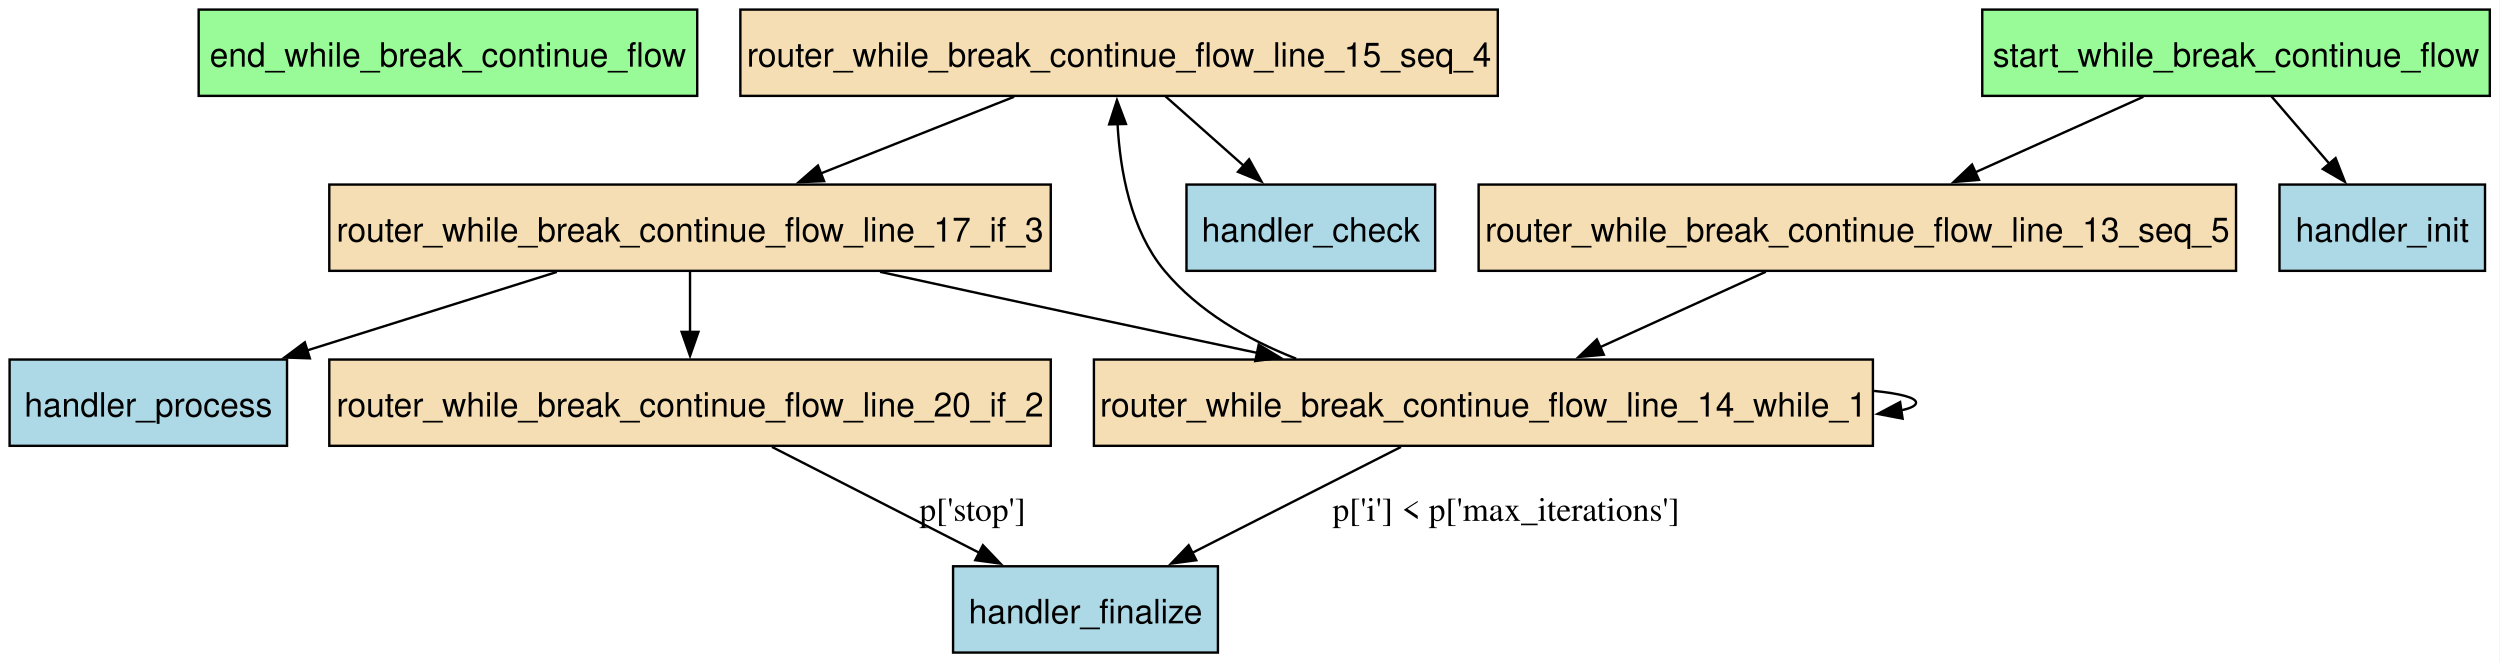
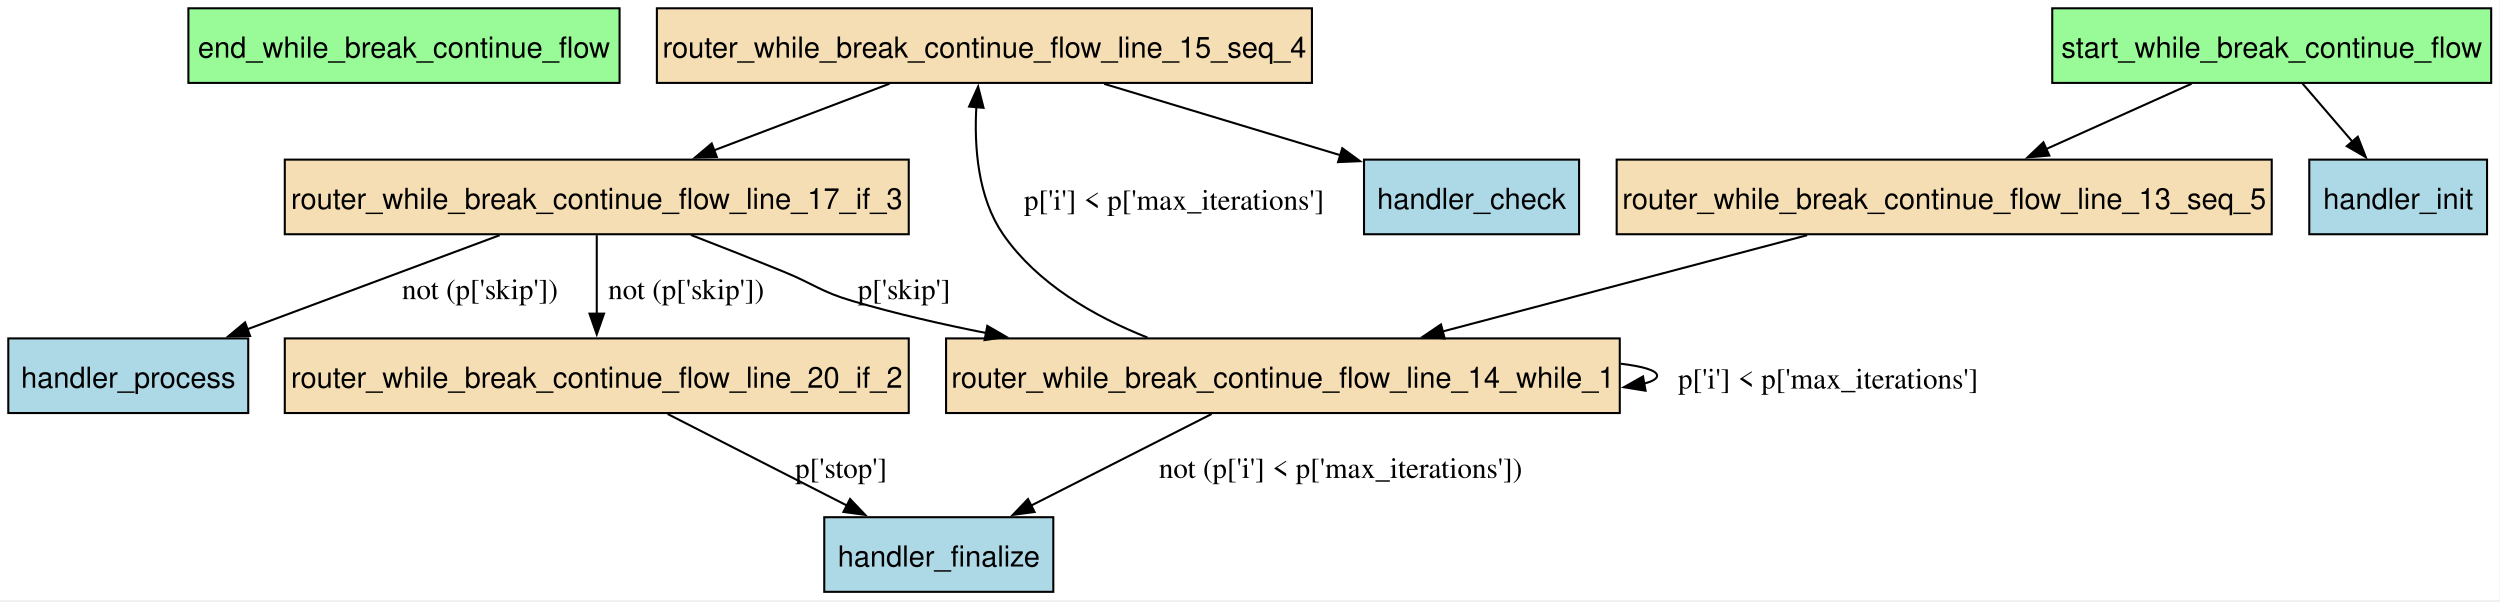
- <svg xmlns="http://www.w3.org/2000/svg" width="1043pt" height="276pt" viewBox="0.00 0.00 1043.00 276.00">
-   <g id="graph0" class="graph" transform="scale(1 1) rotate(0) translate(4 272.25)">
-     <polygon fill="white" stroke="none" points="-4,4 -4,-272.25 1038.75,-272.25 1038.75,4 -4,4" />
+ <svg xmlns="http://www.w3.org/2000/svg" width="1206pt" height="290pt" viewBox="0.00 0.00 1206.00 290.00">
+   <g id="graph0" class="graph" transform="scale(1 1) rotate(0) translate(4 285.5)">
+     <polygon fill="white" stroke="none" points="-4,4 -4,-285.5 1201.75,-285.5 1201.75,4 -4,4" />
    <g id="node1" class="node">
-       <polygon fill="palegreen" stroke="black" points="286.88,-268.25 78.88,-268.25 78.88,-232.25 286.88,-232.25 286.88,-268.25" />
-       <text xml:space="preserve" text-anchor="middle" x="182.88" y="-244.45" font-family="Helvetica,sans-Serif" font-size="14.00">end_while_break_continue_flow</text>
+       <polygon fill="palegreen" stroke="black" points="294.88,-281.5 86.88,-281.5 86.88,-245.5 294.88,-245.5 294.88,-281.5" />
+       <text xml:space="preserve" text-anchor="middle" x="190.88" y="-257.7" font-family="Helvetica,sans-Serif" font-size="14.00">end_while_break_continue_flow</text>
    </g>
    <g id="node2" class="node">
-       <polygon fill="lightblue" stroke="black" points="594.75,-195.25 491,-195.25 491,-159.25 594.75,-159.25 594.75,-195.25" />
-       <text xml:space="preserve" text-anchor="middle" x="542.88" y="-171.45" font-family="Helvetica,sans-Serif" font-size="14.00">handler_check</text>
+       <polygon fill="lightblue" stroke="black" points="757.75,-208.5 654,-208.5 654,-172.5 757.75,-172.5 757.75,-208.5" />
+       <text xml:space="preserve" text-anchor="middle" x="705.88" y="-184.7" font-family="Helvetica,sans-Serif" font-size="14.00">handler_check</text>
    </g>
    <g id="node3" class="node">
      <polygon fill="lightblue" stroke="black" points="504.12,-36 393.62,-36 393.62,0 504.12,0 504.12,-36" />
      <text xml:space="preserve" text-anchor="middle" x="448.88" y="-12.2" font-family="Helvetica,sans-Serif" font-size="14.00">handler_finalize</text>
    </g>
    <g id="node4" class="node">
-       <polygon fill="lightblue" stroke="black" points="1032.75,-195.25 947,-195.25 947,-159.25 1032.75,-159.25 1032.75,-195.25" />
-       <text xml:space="preserve" text-anchor="middle" x="989.88" y="-171.45" font-family="Helvetica,sans-Serif" font-size="14.00">handler_init</text>
+       <polygon fill="lightblue" stroke="black" points="1195.75,-208.5 1110,-208.5 1110,-172.5 1195.75,-172.5 1195.75,-208.5" />
+       <text xml:space="preserve" text-anchor="middle" x="1152.88" y="-184.7" font-family="Helvetica,sans-Serif" font-size="14.00">handler_init</text>
    </g>
    <g id="node5" class="node">
      <polygon fill="lightblue" stroke="black" points="115.75,-122.25 0,-122.25 0,-86.25 115.75,-86.25 115.75,-122.25" />
      <text xml:space="preserve" text-anchor="middle" x="57.88" y="-98.45" font-family="Helvetica,sans-Serif" font-size="14.00">handler_process</text>
    </g>
    <g id="node6" class="node">
-       <polygon fill="wheat" stroke="black" points="928.88,-195.25 612.88,-195.25 612.88,-159.25 928.88,-159.25 928.88,-195.25" />
-       <text xml:space="preserve" text-anchor="middle" x="770.88" y="-171.45" font-family="Helvetica,sans-Serif" font-size="14.00">router_while_break_continue_flow_line_13_seq_5</text>
+       <polygon fill="wheat" stroke="black" points="1091.88,-208.5 775.88,-208.5 775.88,-172.5 1091.88,-172.5 1091.88,-208.5" />
+       <text xml:space="preserve" text-anchor="middle" x="933.88" y="-184.7" font-family="Helvetica,sans-Serif" font-size="14.00">router_while_break_continue_flow_line_13_seq_5</text>
    </g>
    <g id="node7" class="node">
      <polygon fill="wheat" stroke="black" points="777.38,-122.25 452.38,-122.25 452.38,-86.25 777.38,-86.25 777.38,-122.25" />
      <text xml:space="preserve" text-anchor="middle" x="614.88" y="-98.45" font-family="Helvetica,sans-Serif" font-size="14.00">router_while_break_continue_flow_line_14_while_1</text>
    </g>
    <g id="edge12" class="edge">
-       <path fill="none" stroke="black" d="M732.71,-158.88C711.84,-149.38 685.77,-137.52 663.46,-127.36" />
-       <polygon fill="black" stroke="black" points="665.11,-124.27 654.56,-123.31 662.21,-130.64 665.11,-124.27" />
+       <path fill="none" stroke="black" d="M867.78,-172.04C816.56,-158.52 745.5,-139.75 691.74,-125.55" />
+       <polygon fill="black" stroke="black" points="692.91,-122.24 682.35,-123.07 691.13,-129.01 692.91,-122.24" />
    </g>
    <g id="edge11" class="edge">
      <path fill="none" stroke="black" d="M580.48,-85.79C555.22,-72.97 520.68,-55.44 493.32,-41.56" />
      <polygon fill="black" stroke="black" points="495.08,-38.52 484.58,-37.12 491.91,-44.77 495.08,-38.52" />
-       <text xml:space="preserve" text-anchor="middle" x="624.31" y="-54.95" font-family="Times,serif" font-size="14.00">p['i'] &lt; p['max_iterations']</text>
+       <text xml:space="preserve" text-anchor="middle" x="642.69" y="-54.95" font-family="Times,serif" font-size="14.00">not (p['i'] &lt; p['max_iterations'])</text>
    </g>
    <g id="edge10" class="edge">
-       <path fill="none" stroke="black" d="M777.87,-109.16C788.76,-108.03 795.38,-106.39 795.38,-104.25 795.38,-103.01 793.17,-101.94 789.2,-101.04" />
-       <polygon fill="black" stroke="black" points="789.77,-97.59 779.37,-99.56 788.73,-104.51 789.77,-97.59" />
+       <path fill="none" stroke="black" d="M777.87,-110.05C788.76,-108.71 795.38,-106.78 795.38,-104.25 795.38,-102.79 793.17,-101.53 789.2,-100.46" />
+       <polygon fill="black" stroke="black" points="789.82,-97.02 779.36,-98.71 788.59,-103.91 789.82,-97.02" />
+       <text xml:space="preserve" text-anchor="middle" x="877.88" y="-98.08" font-family="Times,serif" font-size="14.00">p['i'] &lt; p['max_iterations']</text>
    </g>
    <g id="node8" class="node">
-       <polygon fill="wheat" stroke="black" points="620.88,-268.25 304.88,-268.25 304.88,-232.25 620.88,-232.25 620.88,-268.25" />
-       <text xml:space="preserve" text-anchor="middle" x="462.88" y="-244.45" font-family="Helvetica,sans-Serif" font-size="14.00">router_while_break_continue_flow_line_15_seq_4</text>
+       <polygon fill="wheat" stroke="black" points="628.88,-281.5 312.88,-281.5 312.88,-245.5 628.88,-245.5 628.88,-281.5" />
+       <text xml:space="preserve" text-anchor="middle" x="470.88" y="-257.7" font-family="Helvetica,sans-Serif" font-size="14.00">router_while_break_continue_flow_line_15_seq_4</text>
    </g>
    <g id="edge9" class="edge">
-       <path fill="none" stroke="black" d="M536.74,-122.62C516.29,-130.66 496.03,-142.33 481.88,-159.25 467.69,-176.21 463.29,-201.15 462.24,-220.48" />
-       <polygon fill="black" stroke="black" points="458.74,-220.36 462,-230.44 465.74,-220.53 458.74,-220.36" />
+       <path fill="none" stroke="black" d="M549.55,-122.65C523.71,-132.9 496.31,-148.69 479.88,-172.5 467.6,-190.29 465.92,-214.97 466.99,-233.98" />
+       <polygon fill="black" stroke="black" points="463.49,-234.09 467.85,-243.75 470.46,-233.48 463.49,-234.09" />
+       <text xml:space="preserve" text-anchor="middle" x="562.38" y="-184.32" font-family="Times,serif" font-size="14.00">p['i'] &lt; p['max_iterations']</text>
    </g>
    <g id="edge7" class="edge">
-       <path fill="none" stroke="black" d="M482.24,-232.06C492.09,-223.32 504.24,-212.53 515.08,-202.92" />
-       <polygon fill="black" stroke="black" points="517.12,-205.79 522.28,-196.53 512.48,-200.55 517.12,-205.79" />
+       <path fill="none" stroke="black" d="M528.66,-245.04C563.27,-234.58 607.29,-221.28 642.8,-210.56" />
+       <polygon fill="black" stroke="black" points="643.52,-214 652.08,-207.75 641.49,-207.3 643.52,-214" />
    </g>
    <g id="node9" class="node">
-       <polygon fill="wheat" stroke="black" points="434.38,-195.25 133.38,-195.25 133.38,-159.25 434.38,-159.25 434.38,-195.25" />
-       <text xml:space="preserve" text-anchor="middle" x="283.88" y="-171.45" font-family="Helvetica,sans-Serif" font-size="14.00">router_while_break_continue_flow_line_17_if_3</text>
+       <polygon fill="wheat" stroke="black" points="434.38,-208.5 133.38,-208.5 133.38,-172.5 434.38,-172.5 434.38,-208.5" />
+       <text xml:space="preserve" text-anchor="middle" x="283.88" y="-184.7" font-family="Helvetica,sans-Serif" font-size="14.00">router_while_break_continue_flow_line_17_if_3</text>
    </g>
    <g id="edge8" class="edge">
-       <path fill="none" stroke="black" d="M419.09,-231.88C394.71,-222.21 364.14,-210.09 338.24,-199.81" />
-       <polygon fill="black" stroke="black" points="339.82,-196.68 329.24,-196.24 337.24,-203.18 339.82,-196.68" />
+       <path fill="none" stroke="black" d="M425.13,-245.13C399.55,-235.42 367.45,-223.23 340.31,-212.93" />
+       <polygon fill="black" stroke="black" points="341.8,-209.75 331.21,-209.47 339.32,-216.29 341.8,-209.75" />
    </g>
    <g id="edge5" class="edge">
-       <path fill="none" stroke="black" d="M228.3,-158.79C196.83,-148.9 157.27,-136.48 124.19,-126.08" />
-       <polygon fill="black" stroke="black" points="125.27,-122.75 114.68,-123.1 123.17,-129.43 125.27,-122.75" />
+       <path fill="none" stroke="black" d="M237.05,-172.04C201.59,-158.83 152.72,-140.61 114.97,-126.54" />
+       <polygon fill="black" stroke="black" points="116.65,-123.43 106.06,-123.21 114.21,-129.99 116.65,-123.43" />
+       <text xml:space="preserve" text-anchor="middle" x="227.53" y="-141.2" font-family="Times,serif" font-size="14.00">not (p['skip'])</text>
    </g>
    <g id="edge4" class="edge">
-       <path fill="none" stroke="black" d="M363.16,-158.83C390.33,-152.9 420.92,-146.25 448.88,-140.25 472.12,-135.26 497.21,-129.94 520.67,-124.99" />
-       <polygon fill="black" stroke="black" points="521.13,-128.47 530.2,-122.98 519.69,-121.62 521.13,-128.47" />
+       <path fill="none" stroke="black" d="M329.31,-172.15C343.61,-166.6 359.43,-160.38 373.88,-154.5 388.86,-148.4 391.85,-144.79 407.38,-140.25 428,-134.22 450.1,-129.11 471.9,-124.82" />
+       <polygon fill="black" stroke="black" points="472.27,-128.31 481.44,-123 470.96,-121.43 472.27,-128.31" />
+       <text xml:space="preserve" text-anchor="middle" x="432.12" y="-141.2" font-family="Times,serif" font-size="14.00">p['skip']</text>
    </g>
    <g id="node10" class="node">
      <polygon fill="wheat" stroke="black" points="434.38,-122.25 133.38,-122.25 133.38,-86.25 434.38,-86.25 434.38,-122.25" />
      <text xml:space="preserve" text-anchor="middle" x="283.88" y="-98.45" font-family="Helvetica,sans-Serif" font-size="14.00">router_while_break_continue_flow_line_20_if_2</text>
    </g>
    <g id="edge6" class="edge">
-       <path fill="none" stroke="black" d="M283.88,-159.06C283.88,-151.48 283.88,-142.35 283.88,-133.79" />
-       <polygon fill="black" stroke="black" points="287.38,-133.79 283.88,-123.79 280.38,-133.79 287.38,-133.79" />
+       <path fill="none" stroke="black" d="M283.88,-172.04C283.88,-161.09 283.88,-146.69 283.88,-134.07" />
+       <polygon fill="black" stroke="black" points="287.38,-134.2 283.88,-124.2 280.38,-134.2 287.38,-134.2" />
+       <text xml:space="preserve" text-anchor="middle" x="327" y="-141.2" font-family="Times,serif" font-size="14.00">not (p['skip'])</text>
    </g>
    <g id="edge3" class="edge">
      <path fill="none" stroke="black" d="M318.06,-85.79C343.17,-72.97 377.5,-55.44 404.69,-41.56" />
      <polygon fill="black" stroke="black" points="406.07,-44.79 413.38,-37.12 402.88,-38.55 406.07,-44.79" />
      <text xml:space="preserve" text-anchor="middle" x="401.75" y="-54.95" font-family="Times,serif" font-size="14.00">p['stop']</text>
    </g>
    <g id="node11" class="node">
-       <polygon fill="palegreen" stroke="black" points="1034.75,-268.25 823,-268.25 823,-232.25 1034.75,-232.25 1034.75,-268.25" />
-       <text xml:space="preserve" text-anchor="middle" x="928.88" y="-244.45" font-family="Helvetica,sans-Serif" font-size="14.00">start_while_break_continue_flow</text>
+       <polygon fill="palegreen" stroke="black" points="1197.75,-281.5 986,-281.5 986,-245.5 1197.75,-245.5 1197.75,-281.5" />
+       <text xml:space="preserve" text-anchor="middle" x="1091.88" y="-257.7" font-family="Helvetica,sans-Serif" font-size="14.00">start_while_break_continue_flow</text>
    </g>
    <g id="edge1" class="edge">
-       <path fill="none" stroke="black" d="M943.64,-232.06C950.91,-223.6 959.82,-213.23 967.87,-203.86" />
-       <polygon fill="black" stroke="black" points="970.4,-206.29 974.26,-196.43 965.09,-201.73 970.4,-206.29" />
+       <path fill="none" stroke="black" d="M1106.64,-245.31C1113.91,-236.85 1122.82,-226.48 1130.87,-217.11" />
+       <polygon fill="black" stroke="black" points="1133.4,-219.54 1137.26,-209.68 1128.09,-214.98 1133.4,-219.54" />
    </g>
    <g id="edge2" class="edge">
-       <path fill="none" stroke="black" d="M890.22,-231.88C869.09,-222.38 842.68,-210.52 820.09,-200.36" />
-       <polygon fill="black" stroke="black" points="821.61,-197.21 811.06,-196.31 818.74,-203.6 821.61,-197.21" />
+       <path fill="none" stroke="black" d="M1053.22,-245.13C1032.09,-235.63 1005.68,-223.77 983.09,-213.61" />
+       <polygon fill="black" stroke="black" points="984.61,-210.46 974.06,-209.56 981.74,-216.85 984.61,-210.46" />
    </g>
  </g>
</svg>
